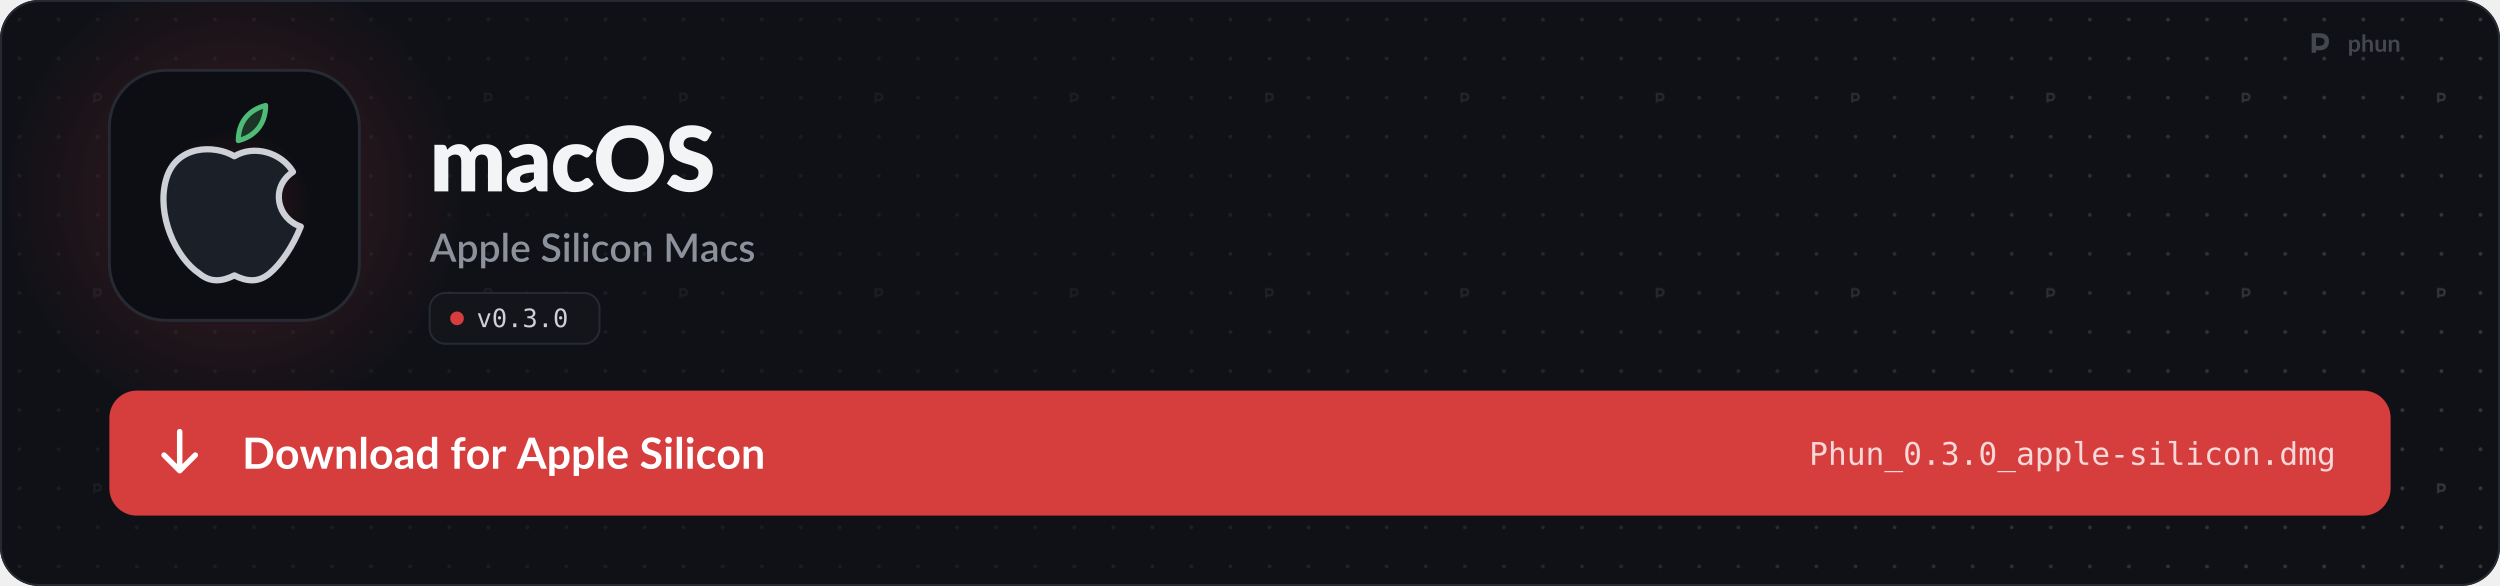
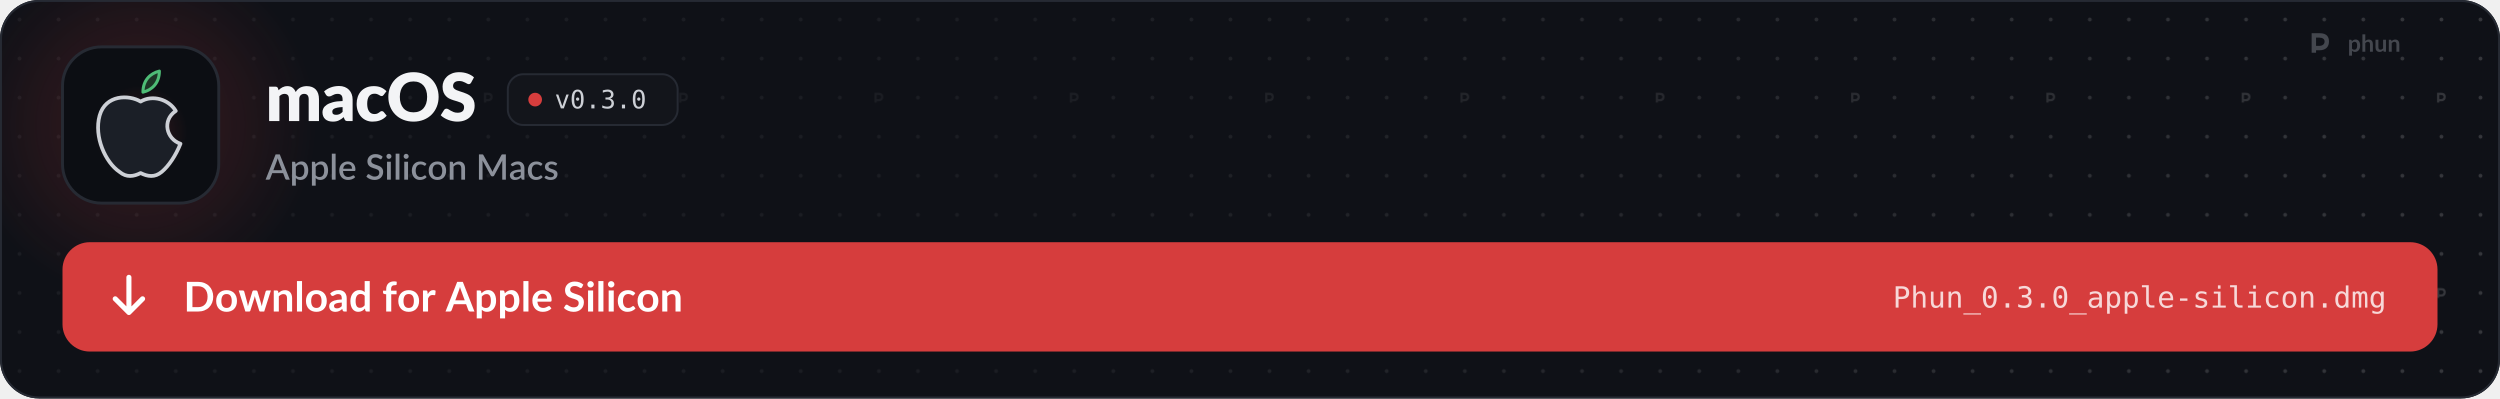
- <svg xmlns="http://www.w3.org/2000/svg" width="1280" height="300" viewBox="0 0 1280 300" role="img" aria-labelledby="t d">
+ <svg xmlns="http://www.w3.org/2000/svg" width="1280" height="204" viewBox="0 0 1280 204" role="img" aria-labelledby="t d">
  <style>
  .pulse { animation: pulse 2.6s ease-in-out infinite; }
  .pulse.b { animation-delay: .5s; }
  .pulse.c { animation-delay: 1s; }
  @keyframes pulse { 0%, 100% { opacity: 1; } 50% { opacity: .35; } }
  .flow { stroke-dasharray: 4 6; animation: flow 1.6s linear infinite; }
  @keyframes flow { to { stroke-dashoffset: -20; } }
  .blink { animation: blink 1.1s steps(1) infinite; }
  @keyframes blink { 50% { opacity: 0; } }
  .rise { animation: rise .7s cubic-bezier(.2,.7,.2,1) both; }
  @keyframes rise { from { opacity: 0; transform: translateY(8px); } }
  .spin { transform-box: fill-box; transform-origin: center; animation: spin 6s linear infinite; }
  @keyframes spin { to { transform: rotate(360deg); } }
  .bob { animation: bob 3s ease-in-out infinite; }
  @keyframes bob { 50% { transform: translateY(-4px); } }

  .sway { transform-box: view-box; transform-origin: 52px 22px; animation: sway 3.2s ease-in-out infinite; }
  @keyframes sway { 0%, 100% { transform: rotate(-6deg); } 50% { transform: rotate(8deg); } }
  .pane { animation: pane 4s ease-in-out infinite; }
  @keyframes pane { 0%, 100% { opacity: .55; } 12%, 30% { opacity: 1; } 45% { opacity: .55; } }
  .waddle { transform-box: view-box; transform-origin: 50px 96px; animation: waddle 1.6s ease-in-out infinite; }
  @keyframes waddle { 0%, 100% { transform: rotate(-5deg); } 50% { transform: rotate(5deg); } }
  .lid { transform-box: fill-box; transform-origin: center; animation: lid 4.5s infinite; }
  @keyframes lid { 0%, 92%, 100% { transform: scaleY(1); } 95% { transform: scaleY(.1); } }
  .drop { animation: drop 1.8s ease-in-out infinite; }
  @keyframes drop { 0%, 100% { transform: translateY(-2px); } 50% { transform: translateY(3px); } }

  @media (prefers-reduced-motion: reduce) { * { animation: none !important; } }
</style>
  <defs>
    <path id="k108" d="M105 0L105 -1037L297 -1037Q355 -1037 373 -985L390 -929Q416 -956 444 -978.5Q472 -1001 504.5 -1017.5Q537 -1034 574.5 -1043.5Q612 -1053 657 -1053Q751 -1053 812.5 -1004.5Q874 -956 906 -875Q932 -923 969.5 -957Q1007 -991 1050.5 -1012Q1094 -1033 1142.5 -1043Q1191 -1053 1239 -1053Q1328 -1053 1397 -1026.5Q1466 -1000 1512.5 -949.5Q1559 -899 1583 -825.5Q1607 -752 1607 -659L1607 0L1297 0L1297 -659Q1297 -820 1159 -820Q1096 -820 1054.5 -778.5Q1013 -737 1013 -659L1013 0L703 0L703 -659Q703 -748 668 -784Q633 -820 565 -820Q523 -820 485.5 -801Q448 -782 415 -750L415 0L105 0Z" />
    <path id="k45" d="M640 -422Q547 -418 487 -406Q427 -394 392 -376Q357 -358 343.5 -335Q330 -312 330 -285Q330 -232 359 -210.5Q388 -189 444 -189Q504 -189 549 -210Q594 -231 640 -278L640 -422ZM82 -893Q176 -976 290.5 -1016.5Q405 -1057 536 -1057Q630 -1057 705.5 -1026.5Q781 -996 833.5 -941.5Q886 -887 914 -812Q942 -737 942 -648L942 0L800 0Q756 0 733.5 -12Q711 -24 696 -62L674 -119Q635 -86 599 -61Q563 -36 524.5 -18.5Q486 -1 442.5 7.5Q399 16 346 16Q275 16 217 -2.5Q159 -21 118.5 -57Q78 -93 56 -146.5Q34 -200 34 -270Q34 -326 62 -383.5Q90 -441 159 -488.5Q228 -536 345 -568Q462 -600 640 -604L640 -648Q640 -739 602.5 -779.5Q565 -820 496 -820Q441 -820 406 -808Q371 -796 343.5 -781Q316 -766 290 -754Q264 -742 228 -742Q196 -742 174 -758Q152 -774 138 -796L82 -893Z" />
    <path id="k49" d="M867 -791Q853 -774 840 -764Q827 -754 803 -754Q780 -754 761.5 -765Q743 -776 720 -789.5Q697 -803 666 -814Q635 -825 589 -825Q532 -825 490.5 -804Q449 -783 422 -744Q395 -705 382 -648.5Q369 -592 369 -521Q369 -372 426.5 -292Q484 -212 585 -212Q639 -212 670.5 -225.5Q702 -239 724 -255.5Q746 -272 764.5 -286Q783 -300 811 -300Q848 -300 867 -273L957 -162Q909 -107 856 -72.5Q803 -38 747.5 -18.5Q692 1 636 8.5Q580 16 527 16Q432 16 345.5 -20Q259 -56 193.5 -124.5Q128 -193 89.5 -293Q51 -393 51 -521Q51 -633 84.5 -730.5Q118 -828 183.5 -899.5Q249 -971 345.5 -1012Q442 -1053 569 -1053Q691 -1053 783 -1014Q875 -975 949 -900L867 -791Z" />
    <path id="k27" d="M1571 -729Q1571 -571 1516.5 -435Q1462 -299 1363 -198.5Q1264 -98 1124.5 -41Q985 16 815 16Q645 16 505 -41Q365 -98 265.5 -198.5Q166 -299 111.5 -435Q57 -571 57 -729Q57 -887 111.5 -1023Q166 -1159 265.5 -1259Q365 -1359 505 -1416Q645 -1473 815 -1473Q985 -1473 1124.5 -1415.5Q1264 -1358 1363 -1258Q1462 -1158 1516.5 -1022Q1571 -886 1571 -729ZM1225 -729Q1225 -837 1197 -923.5Q1169 -1010 1116.5 -1070Q1064 -1130 988 -1162Q912 -1194 815 -1194Q717 -1194 640.5 -1162Q564 -1130 511.5 -1070Q459 -1010 431 -923.5Q403 -837 403 -729Q403 -620 431 -533.5Q459 -447 511.5 -387Q564 -327 640.5 -295.5Q717 -264 815 -264Q912 -264 988 -295.5Q1064 -327 1116.5 -387Q1169 -447 1197 -533.5Q1225 -620 1225 -729Z" />
    <path id="k34" d="M946 -1161Q931 -1137 914.5 -1125Q898 -1113 872 -1113Q849 -1113 822.5 -1127.5Q796 -1142 762.5 -1160Q729 -1178 686 -1192.5Q643 -1207 588 -1207Q493 -1207 446.5 -1166.5Q400 -1126 400 -1057Q400 -1013 428 -984Q456 -955 501.5 -934Q547 -913 605.5 -895.5Q664 -878 725 -856.5Q786 -835 844.5 -806Q903 -777 948.5 -732Q994 -687 1022 -622.5Q1050 -558 1050 -467Q1050 -366 1015 -278Q980 -190 913.5 -124.5Q847 -59 749.5 -21.5Q652 16 528 16Q460 16 389.5 2Q319 -12 253 -37.5Q187 -63 129 -98Q71 -133 28 -176L128 -334Q140 -351 159.5 -362.5Q179 -374 202 -374Q232 -374 262.5 -355Q293 -336 331.5 -313Q370 -290 420 -271Q470 -252 538 -252Q630 -252 681 -292.5Q732 -333 732 -421Q732 -472 704 -504Q676 -536 630.5 -557Q585 -578 527 -594Q469 -610 408 -629.5Q347 -649 289 -677.5Q231 -706 185.5 -752.5Q140 -799 112 -868.5Q84 -938 84 -1040Q84 -1122 117 -1200Q150 -1278 214 -1339Q278 -1400 371 -1436.5Q464 -1473 584 -1473Q651 -1473 714.5 -1462.5Q778 -1452 835 -1431.5Q892 -1411 941.5 -1382.5Q991 -1354 1030 -1318L946 -1161Z" />
+     <path id="o89" d="M100 -1120L291 -1120L616 -180L942 -1120L1133 -1120L735 0L498 0L100 -1120Z" />
+     <path id="o19" d="M483 -750Q483 -805 521.5 -845Q560 -885 614 -885Q670 -885 710 -845Q750 -805 750 -750Q750 -694 710.5 -655Q671 -616 614 -616Q558 -616 520.5 -654Q483 -692 483 -750ZM616 -1360Q475 -1360 405.5 -1208Q336 -1056 336 -745Q336 -435 405.5 -283Q475 -131 616 -131Q758 -131 827.5 -283Q897 -435 897 -745Q897 -1056 827.5 -1208Q758 -1360 616 -1360ZM616 -1520Q855 -1520 977.5 -1324Q1100 -1128 1100 -745Q1100 -363 977.5 -167Q855 29 616 29Q377 29 255 -167Q133 -363 133 -745Q133 -1128 255 -1324Q377 -1520 616 -1520Z" />
+     <path id="o17" d="M489 -305L741 -305L741 0L489 0L489 -305Z" />
+     <path id="o22" d="M776 -799Q923 -760 1001 -660.5Q1079 -561 1079 -412Q1079 -206 940.5 -88.5Q802 29 557 29Q454 29 347 10Q240 -9 137 -45L137 -246Q239 -193 338 -167Q437 -141 535 -141Q701 -141 790 -216Q879 -291 879 -432Q879 -562 790 -638.5Q701 -715 549 -715L395 -715L395 -881L549 -881Q688 -881 766 -942Q844 -1003 844 -1112Q844 -1227 771.5 -1288.5Q699 -1350 565 -1350Q476 -1350 381 -1330Q286 -1310 182 -1270L182 -1456Q303 -1488 397.5 -1504Q492 -1520 565 -1520Q783 -1520 913.5 -1410.5Q1044 -1301 1044 -1120Q1044 -997 975.5 -915Q907 -833 776 -799Z" />
    <path id="s3" d="M933 -540L735 -1066Q711 -1127 686 -1221Q675 -1174 662 -1134.5Q649 -1095 638 -1065L440 -540L933 -540ZM1376 0L1195 0Q1164 0 1145 -15.5Q1126 -31 1116 -54L996 -372L376 -372L256 -54Q248 -34 228 -17Q208 0 178 0L-3 0L568 -1440L805 -1440L1376 0Z" />
    <path id="s114" d="M346 -256Q391 -198 444.5 -174.5Q498 -151 563 -151Q689 -151 759.5 -243Q830 -335 830 -517Q830 -611 814 -677.5Q798 -744 768 -786Q738 -828 695 -847Q652 -866 598 -866Q516 -866 456.5 -830.5Q397 -795 346 -729L346 -256ZM335 -872Q399 -947 480.5 -993Q562 -1039 670 -1039Q756 -1039 826 -1004.5Q896 -970 946 -904Q996 -838 1023.5 -740.5Q1051 -643 1051 -517Q1051 -404 1020.5 -306.5Q990 -209 933 -137.5Q876 -66 795 -25.5Q714 15 612 15Q522 15 459.5 -14Q397 -43 346 -94L346 339L131 339L131 -1020L261 -1020Q305 -1020 317 -979L335 -872Z" />
    <path id="s1140" d="M350 -1480L350 0L135 0L135 -1480L350 -1480Z" />
    <path id="s59" d="M800 -625Q800 -679 784.5 -725.5Q769 -772 739 -806.5Q709 -841 664.5 -860.5Q620 -880 562 -880Q445 -880 378 -813Q311 -746 293 -625L800 -625ZM287 -493Q291 -406 314 -342.5Q337 -279 375.5 -237Q414 -195 467.5 -174.5Q521 -154 587 -154Q650 -154 696 -168.5Q742 -183 776 -200.5Q810 -218 834 -232.5Q858 -247 878 -247Q904 -247 918 -227L979 -148Q941 -103 893 -72Q845 -41 791 -21.5Q737 -2 680 6.5Q623 15 569 15Q463 15 372.5 -20.5Q282 -56 215.5 -125Q149 -194 111.5 -296Q74 -398 74 -531Q74 -637 107.5 -729Q141 -821 203.5 -889Q266 -957 355.5 -996.5Q445 -1036 558 -1036Q652 -1036 732 -1005.5Q812 -975 870 -916Q928 -857 960.5 -771.5Q993 -686 993 -577Q993 -527 982 -510Q971 -493 942 -493L287 -493Z" />
    <path id="s34" d="M924 -1194Q913 -1176 901 -1167.5Q889 -1159 871 -1159Q852 -1159 828.5 -1175Q805 -1191 770.5 -1210.5Q736 -1230 689 -1246.5Q642 -1263 577 -1263Q517 -1263 471.5 -1248Q426 -1233 395 -1206Q364 -1179 348.5 -1142.5Q333 -1106 333 -1063Q333 -1008 362 -971.5Q391 -935 438.5 -909Q486 -883 547 -863.5Q608 -844 671.5 -822Q735 -800 796 -772Q857 -744 904.5 -701Q952 -658 981 -596Q1010 -534 1010 -445Q1010 -349 977 -265Q944 -181 881.5 -118.5Q819 -56 727.5 -20Q636 16 519 16Q450 16 384.5 2.5Q319 -11 259.5 -35.5Q200 -60 148 -95Q96 -130 55 -173L123 -285Q132 -299 146 -307Q160 -315 177 -315Q200 -315 228 -293.5Q256 -272 295.5 -246.5Q335 -221 391 -199.5Q447 -178 525 -178Q652 -178 721.5 -240Q791 -302 791 -411Q791 -472 762 -510.5Q733 -549 685.5 -575Q638 -601 577 -619Q516 -637 453 -657.5Q390 -678 329 -705.5Q268 -733 220.5 -777.5Q173 -822 144 -887.5Q115 -953 115 -1051Q115 -1129 145.5 -1202Q176 -1275 234.5 -1331.5Q293 -1388 379 -1422Q465 -1456 575 -1456Q699 -1456 802.5 -1417Q906 -1378 981 -1306L924 -1194Z" />
    <path id="s98" d="M355 -1020L355 0L140 0L140 -1020L355 -1020ZM391 -1328Q391 -1299 379.5 -1273Q368 -1247 348 -1227.5Q328 -1208 301.5 -1196.5Q275 -1185 245 -1185Q216 -1185 190.5 -1196.5Q165 -1208 146 -1227.5Q127 -1247 115.5 -1273Q104 -1299 104 -1328Q104 -1358 115.5 -1384Q127 -1410 146 -1429.5Q165 -1449 190.5 -1460.5Q216 -1472 245 -1472Q275 -1472 301.5 -1460.5Q328 -1449 348 -1429.5Q368 -1410 379.5 -1384Q391 -1358 391 -1328Z" />
    <path id="s49" d="M852 -820Q842 -807 833 -800Q824 -793 807 -793Q790 -793 771.5 -805Q753 -817 727.5 -831.5Q702 -846 666 -858Q630 -870 576 -870Q506 -870 453.5 -845Q401 -820 365.5 -773.5Q330 -727 312.5 -660.5Q295 -594 295 -511Q295 -425 314 -358Q333 -291 368.5 -245Q404 -199 454.5 -175Q505 -151 568 -151Q630 -151 669 -166Q708 -181 734 -199Q760 -217 778.5 -232Q797 -247 818 -247Q844 -247 858 -227L919 -148Q882 -103 837 -72Q792 -41 742 -21.5Q692 -2 638 6.5Q584 15 529 15Q434 15 351.5 -20.5Q269 -56 207.5 -123.5Q146 -191 110.5 -288.5Q75 -386 75 -511Q75 -624 107 -720.5Q139 -817 200.5 -887Q262 -957 353 -996.5Q444 -1036 563 -1036Q674 -1036 758.5 -1000Q843 -964 909 -898L852 -820Z" />
    <path id="s111" d="M572 -1036Q685 -1036 776.5 -999Q868 -962 932.5 -894Q997 -826 1032 -729Q1067 -632 1067 -511Q1067 -390 1032 -293Q997 -196 932.5 -127.5Q868 -59 776.5 -22Q685 15 572 15Q458 15 366.5 -22Q275 -59 210 -127.5Q145 -196 110 -293Q75 -390 75 -511Q75 -632 110 -729Q145 -826 210 -894Q275 -962 366.5 -999Q458 -1036 572 -1036ZM572 -153Q710 -153 777.5 -245.5Q845 -338 845 -510Q845 -682 777.5 -775.5Q710 -869 572 -869Q432 -869 364 -775.5Q296 -682 296 -510Q296 -338 364 -245.5Q432 -153 572 -153Z" />
    <path id="s109" d="M332 -885Q365 -919 400.5 -946.5Q436 -974 476 -994Q516 -1014 561 -1025Q606 -1036 659 -1036Q743 -1036 806.5 -1008Q870 -980 913.5 -929Q957 -878 979 -806.5Q1001 -735 1001 -649L1001 0L787 0L787 -649Q787 -752 739.5 -809Q692 -866 595 -866Q523 -866 461.5 -833Q400 -800 346 -743L346 0L131 0L131 -1020L261 -1020Q305 -1020 317 -979L332 -885Z" />
    <path id="s24" d="M1703 -1440L1703 0L1497 0L1497 -987Q1497 -1011 1498.5 -1039.5Q1500 -1068 1503 -1097L1040 -242Q1013 -189 957 -189L924 -189Q867 -189 841 -242L371 -1099Q374 -1070 375.5 -1041Q377 -1012 377 -987L377 0L171 0L171 -1440L346 -1440Q377 -1440 394 -1434.5Q411 -1429 425 -1401L887 -564Q902 -535 915.5 -504.5Q929 -474 940 -442Q952 -474 965.5 -505.5Q979 -537 994 -566L1449 -1401Q1463 -1429 1480 -1434.5Q1497 -1440 1528 -1440L1703 -1440Z" />
    <path id="s45" d="M676 -446Q561 -442 482 -427.5Q403 -413 354 -390.5Q305 -368 283.5 -337Q262 -306 262 -269Q262 -233 273.5 -207.5Q285 -182 305.5 -165.5Q326 -149 353.5 -141.5Q381 -134 414 -134Q498 -134 558.5 -165.5Q619 -197 676 -257L676 -446ZM106 -878Q279 -1039 518 -1039Q606 -1039 674.5 -1010.5Q743 -982 789.5 -930Q836 -878 860.5 -806.5Q885 -735 885 -648L885 0L789 0Q758 0 742 -9.5Q726 -19 715 -48L694 -131Q655 -96 617 -68.5Q579 -41 538.5 -22Q498 -3 451.5 6.5Q405 16 349 16Q287 16 233.5 -1Q180 -18 141 -52.5Q102 -87 79.5 -138Q57 -189 57 -258Q57 -317 88.5 -373Q120 -429 192.5 -473.5Q265 -518 383.5 -547Q502 -576 676 -580L676 -648Q676 -758 629 -812Q582 -866 491 -866Q429 -866 387 -850.5Q345 -835 314 -817Q283 -799 259 -783.5Q235 -768 208 -768Q186 -768 170.5 -779.5Q155 -791 145 -808L106 -878Z" />
    <path id="s118" d="M740 -835Q732 -821 722 -815Q712 -809 697 -809Q680 -809 660 -819.5Q640 -830 613 -843Q586 -856 549.5 -866.5Q513 -877 464 -877Q424 -877 391.5 -867.5Q359 -858 336.5 -840.5Q314 -823 302 -799.5Q290 -776 290 -749Q290 -713 312 -689Q334 -665 370 -647.5Q406 -630 452 -616Q498 -602 546 -586Q594 -570 640 -549Q686 -528 722 -497.5Q758 -467 780 -423.5Q802 -380 802 -318Q802 -246 776 -185Q750 -124 700 -79Q650 -34 575.5 -9Q501 16 405 16Q352 16 302.5 6.5Q253 -3 208.5 -19.5Q164 -36 125.5 -59Q87 -82 57 -109L107 -191Q116 -206 129.5 -214.5Q143 -223 163 -223Q184 -223 204.5 -209.5Q225 -196 252.5 -180Q280 -164 319 -150.5Q358 -137 416 -137Q464 -137 499 -148.5Q534 -160 557 -180Q580 -200 591 -225.5Q602 -251 602 -280Q602 -319 580 -344Q558 -369 521.5 -387Q485 -405 438.5 -419Q392 -433 344 -449Q296 -465 249.5 -486Q203 -507 166.5 -539.5Q130 -572 108 -618.5Q86 -665 86 -732Q86 -793 110.5 -848Q135 -903 182.5 -945Q230 -987 299.5 -1011.5Q369 -1036 460 -1036Q563 -1036 647 -1003Q731 -970 788 -913L740 -835Z" />
-     <path id="o89" d="M100 -1120L291 -1120L616 -180L942 -1120L1133 -1120L735 0L498 0L100 -1120Z" />
-     <path id="o19" d="M483 -750Q483 -805 521.5 -845Q560 -885 614 -885Q670 -885 710 -845Q750 -805 750 -750Q750 -694 710.5 -655Q671 -616 614 -616Q558 -616 520.5 -654Q483 -692 483 -750ZM616 -1360Q475 -1360 405.5 -1208Q336 -1056 336 -745Q336 -435 405.5 -283Q475 -131 616 -131Q758 -131 827.5 -283Q897 -435 897 -745Q897 -1056 827.5 -1208Q758 -1360 616 -1360ZM616 -1520Q855 -1520 977.5 -1324Q1100 -1128 1100 -745Q1100 -363 977.5 -167Q855 29 616 29Q377 29 255 -167Q133 -363 133 -745Q133 -1128 255 -1324Q377 -1520 616 -1520Z" />
-     <path id="o17" d="M489 -305L741 -305L741 0L489 0L489 -305Z" />
-     <path id="o22" d="M776 -799Q923 -760 1001 -660.5Q1079 -561 1079 -412Q1079 -206 940.5 -88.5Q802 29 557 29Q454 29 347 10Q240 -9 137 -45L137 -246Q239 -193 338 -167Q437 -141 535 -141Q701 -141 790 -216Q879 -291 879 -432Q879 -562 790 -638.5Q701 -715 549 -715L395 -715L395 -881L549 -881Q688 -881 766 -942Q844 -1003 844 -1112Q844 -1227 771.5 -1288.5Q699 -1350 565 -1350Q476 -1350 381 -1330Q286 -1310 182 -1270L182 -1456Q303 -1488 397.5 -1504Q492 -1520 565 -1520Q783 -1520 913.5 -1410.5Q1044 -1301 1044 -1120Q1044 -997 975.5 -915Q907 -833 776 -799Z" />
    <path id="b9" d="M1445 -723Q1445 -564 1392 -431Q1339 -298 1243 -202Q1147 -106 1012 -53Q877 0 712 0L161 0L161 -1446L712 -1446Q877 -1446 1012 -1392.5Q1147 -1339 1243 -1243.5Q1339 -1148 1392 -1015Q1445 -882 1445 -723ZM1169 -723Q1169 -842 1137.5 -936.5Q1106 -1031 1046.5 -1096.5Q987 -1162 902.5 -1197Q818 -1232 712 -1232L431 -1232L431 -214L712 -214Q818 -214 902.5 -249Q987 -284 1046.5 -349.5Q1106 -415 1137.5 -509.5Q1169 -604 1169 -723Z" />
    <path id="b111" d="M576 -1042Q690 -1042 783.5 -1005Q877 -968 943.5 -900Q1010 -832 1046 -734Q1082 -636 1082 -515Q1082 -393 1046 -295Q1010 -197 943.5 -128Q877 -59 783.5 -22Q690 15 576 15Q461 15 367 -22Q273 -59 206.5 -128Q140 -197 103.5 -295Q67 -393 67 -515Q67 -636 103.5 -734Q140 -832 206.5 -900Q273 -968 367 -1005Q461 -1042 576 -1042ZM576 -175Q704 -175 765.5 -261Q827 -347 827 -513Q827 -679 765.5 -766Q704 -853 576 -853Q446 -853 383.5 -765.5Q321 -678 321 -513Q321 -348 383.5 -261.5Q446 -175 576 -175Z" />
    <path id="b137" d="M1587 -1026L1261 0L1063 0Q1029 0 1016 -44L832 -637Q823 -667 815.5 -696.5Q808 -726 803 -756Q797 -726 789.5 -695.5Q782 -665 773 -635L586 -44Q574 0 533 0L343 0L18 -1026L215 -1026Q242 -1026 261 -1013Q280 -1000 286 -980L433 -432Q444 -387 452.5 -344Q461 -301 467 -258Q478 -301 490.5 -344Q503 -387 517 -432L687 -982Q693 -1002 710.5 -1015Q728 -1028 753 -1028L862 -1028Q888 -1028 906.5 -1015Q925 -1002 931 -982L1096 -432Q1109 -387 1120.5 -343.5Q1132 -300 1143 -257Q1156 -342 1180 -432L1331 -980Q1338 -1000 1356 -1013Q1374 -1026 1399 -1026L1587 -1026Z" />
    <path id="b109" d="M353 -900Q384 -931 418.5 -957.5Q453 -984 491.5 -1002.5Q530 -1021 574 -1031.5Q618 -1042 670 -1042Q754 -1042 819 -1013.5Q884 -985 927.5 -933.5Q971 -882 993.5 -810.5Q1016 -739 1016 -653L1016 0L769 0L769 -653Q769 -747 726 -798.5Q683 -850 595 -850Q531 -850 475 -821Q419 -792 369 -742L369 0L122 0L122 -1026L273 -1026Q321 -1026 336 -981L353 -900Z" />
    <path id="b1140" d="M372 -1486L372 0L125 0L125 -1486L372 -1486Z" />
    <path id="b45" d="M664 -438Q557 -433 484 -419.5Q411 -406 367 -385Q323 -364 304 -336Q285 -308 285 -275Q285 -210 323.5 -182Q362 -154 424 -154Q500 -154 555.5 -181.5Q611 -209 664 -265L664 -438ZM98 -883Q275 -1045 524 -1045Q614 -1045 685 -1015.5Q756 -986 805 -933.5Q854 -881 879.5 -808Q905 -735 905 -648L905 0L793 0Q758 0 739 -10.5Q720 -21 709 -53L687 -127Q648 -92 611 -65.5Q574 -39 534 -21Q494 -3 448.5 6.5Q403 16 348 16Q283 16 228 -1.5Q173 -19 133 -54Q93 -89 71 -141Q49 -193 49 -262Q49 -301 62 -339.5Q75 -378 104.5 -413Q134 -448 181 -479Q228 -510 296.5 -533Q365 -556 456 -570.5Q547 -585 664 -588L664 -648Q664 -751 620 -800.5Q576 -850 493 -850Q433 -850 393.5 -836Q354 -822 324 -804.5Q294 -787 269.5 -773Q245 -759 215 -759Q189 -759 171 -772.5Q153 -786 142 -804L98 -883Z" />
    <path id="b55" d="M766 -764Q724 -815 674.5 -836Q625 -857 568 -857Q512 -857 467 -836Q422 -815 390 -772.5Q358 -730 341 -664.5Q324 -599 324 -510Q324 -420 338.5 -357.5Q353 -295 380 -255.5Q407 -216 446 -198.5Q485 -181 533 -181Q610 -181 664 -213Q718 -245 766 -304L766 -764ZM1013 -1486L1013 0L862 0Q813 0 800 -45L779 -144Q717 -73 636.5 -29Q556 15 449 15Q365 15 295 -20Q225 -55 174.5 -121.5Q124 -188 96.5 -286Q69 -384 69 -510Q69 -624 100 -722Q131 -820 189 -892Q247 -964 328 -1004.5Q409 -1045 510 -1045Q596 -1045 657 -1018Q718 -991 766 -945L766 -1486L1013 -1486Z" />
    <path id="b61" d="M194 0L194 -840L105 -854Q76 -860 58.5 -874.5Q41 -889 41 -916L41 -1017L194 -1017L194 -1093Q194 -1181 220.5 -1251Q247 -1321 296.5 -1370Q346 -1419 417 -1445Q488 -1471 577 -1471Q648 -1471 709 -1452L704 -1328Q703 -1314 696 -1305.5Q689 -1297 677.5 -1292.5Q666 -1288 651 -1286.5Q636 -1285 619 -1285Q575 -1285 540.5 -1275.5Q506 -1266 482 -1242.5Q458 -1219 445.5 -1180.5Q433 -1142 433 -1085L433 -1017L700 -1017L700 -841L441 -841L441 0L194 0Z" />
    <path id="b117" d="M355 -848Q403 -940 469 -992.5Q535 -1045 625 -1045Q696 -1045 739 -1014L723 -829Q718 -811 708.5 -803.5Q699 -796 683 -796Q668 -796 638.5 -801Q609 -806 581 -806Q540 -806 508 -794Q476 -782 450.5 -759.5Q425 -737 405.5 -705Q386 -673 369 -632L369 0L122 0L122 -1026L267 -1026Q305 -1026 320 -1012.5Q335 -999 340 -964L355 -848Z" />
    <path id="b3" d="M925 -546L749 -1027Q736 -1059 722 -1103Q708 -1147 694 -1198Q681 -1147 667 -1102.5Q653 -1058 640 -1025L465 -546L925 -546ZM1400 0L1192 0Q1157 0 1135 -17.5Q1113 -35 1102 -61L994 -356L395 -356L287 -61Q279 -38 256 -19Q233 0 199 0L-11 0L558 -1446L832 -1446L1400 0Z" />
    <path id="b114" d="M369 -266Q411 -215 460.5 -194Q510 -173 568 -173Q624 -173 669 -194Q714 -215 745.5 -258Q777 -301 794 -366.5Q811 -432 811 -521Q811 -611 796.5 -673.5Q782 -736 755 -775Q728 -814 689.5 -832Q651 -850 602 -850Q525 -850 471 -817.5Q417 -785 369 -726L369 -266ZM356 -886Q419 -957 499 -1001Q579 -1045 687 -1045Q771 -1045 840.5 -1010Q910 -975 960.5 -908.5Q1011 -842 1038.5 -744.5Q1066 -647 1066 -521Q1066 -406 1035 -308Q1004 -210 946.5 -138Q889 -66 807.5 -25.5Q726 15 625 15Q539 15 478 -11.5Q417 -38 369 -85L369 335L122 335L122 -1026L273 -1026Q321 -1026 336 -981L356 -886Z" />
    <path id="b59" d="M783 -631Q783 -679 769.5 -721.5Q756 -764 729 -796Q702 -828 660.5 -846.5Q619 -865 564 -865Q457 -865 395.5 -804Q334 -743 317 -631L783 -631ZM312 -482Q318 -403 340 -345.5Q362 -288 398 -250.5Q434 -213 483.5 -194.5Q533 -176 593 -176Q653 -176 696.5 -190Q740 -204 772.5 -221Q805 -238 829.5 -252Q854 -266 877 -266Q908 -266 923 -243L994 -153Q953 -105 902 -72.5Q851 -40 795.5 -20.5Q740 -1 682.5 7Q625 15 571 15Q464 15 372 -20.5Q280 -56 212 -125.5Q144 -195 105 -297.5Q66 -400 66 -535Q66 -640 100 -732.5Q134 -825 197.5 -893.5Q261 -962 352.5 -1002Q444 -1042 559 -1042Q656 -1042 738 -1011Q820 -980 879 -920.5Q938 -861 971.5 -774.5Q1005 -688 1005 -577Q1005 -521 993 -501.5Q981 -482 947 -482L312 -482Z" />
    <path id="b34" d="M931 -1183Q919 -1162 905.5 -1152.5Q892 -1143 872 -1143Q851 -1143 826.5 -1158.5Q802 -1174 768 -1193Q734 -1212 688.5 -1227.5Q643 -1243 581 -1243Q525 -1243 483 -1229.5Q441 -1216 412.5 -1192Q384 -1168 370 -1134.5Q356 -1101 356 -1061Q356 -1010 384.5 -976Q413 -942 460 -918Q507 -894 567 -875Q627 -856 690 -834.5Q753 -813 813 -784.5Q873 -756 920 -712.5Q967 -669 995.5 -606Q1024 -543 1024 -453Q1024 -355 990.5 -269.5Q957 -184 892.5 -120.5Q828 -57 735 -20.5Q642 16 522 16Q453 16 386 2.5Q319 -11 257.5 -36Q196 -61 142 -96Q88 -131 46 -174L125 -303Q135 -317 151 -326.5Q167 -336 185 -336Q210 -336 239 -315.5Q268 -295 308 -270Q348 -245 401.5 -224.5Q455 -204 530 -204Q645 -204 708 -258.5Q771 -313 771 -415Q771 -472 742.5 -508Q714 -544 667 -568.5Q620 -593 560 -610Q500 -627 438 -647Q376 -667 316 -695Q256 -723 209 -768Q162 -813 133.5 -880.5Q105 -948 105 -1047Q105 -1126 136.5 -1201Q168 -1276 228 -1334Q288 -1392 376 -1427Q464 -1462 578 -1462Q706 -1462 814 -1422Q922 -1382 998 -1310L931 -1183Z" />
    <path id="b98" d="M378 -1026L378 0L130 0L130 -1026L378 -1026ZM412 -1325Q412 -1293 399 -1265Q386 -1237 364.5 -1216Q343 -1195 314 -1182.5Q285 -1170 252 -1170Q220 -1170 191.5 -1182.5Q163 -1195 142 -1216Q121 -1237 108.5 -1265Q96 -1293 96 -1325Q96 -1358 108.5 -1387Q121 -1416 142 -1437Q163 -1458 191.5 -1470.5Q220 -1483 252 -1483Q285 -1483 314 -1470.5Q343 -1458 364.5 -1437Q386 -1416 399 -1387Q412 -1358 412 -1325Z" />
    <path id="b49" d="M857 -809Q846 -795 835.5 -787Q825 -779 805 -779Q786 -779 768 -790.5Q750 -802 725 -816.5Q700 -831 665.5 -842.5Q631 -854 580 -854Q515 -854 466 -830.5Q417 -807 384.5 -763Q352 -719 336 -656.5Q320 -594 320 -515Q320 -433 337.5 -369Q355 -305 388 -261.5Q421 -218 468 -195.5Q515 -173 574 -173Q633 -173 669.5 -187.5Q706 -202 731 -219.5Q756 -237 774.5 -251.5Q793 -266 816 -266Q846 -266 861 -243L932 -153Q891 -105 843 -72.5Q795 -40 743.5 -20.5Q692 -1 637.5 7Q583 15 529 15Q434 15 350 -20.5Q266 -56 203 -124Q140 -192 103.5 -290.5Q67 -389 67 -515Q67 -628 99.5 -724.5Q132 -821 195 -891.5Q258 -962 351 -1002Q444 -1042 565 -1042Q680 -1042 766.5 -1005Q853 -968 922 -899L857 -809Z" />
    <path id="o51" d="M399 -1327L399 -766L633 -766Q773 -766 851.5 -840Q930 -914 930 -1047Q930 -1180 852 -1253.5Q774 -1327 633 -1327L399 -1327ZM197 -1493L633 -1493Q883 -1493 1012 -1379.5Q1141 -1266 1141 -1047Q1141 -826 1012.5 -713Q884 -600 633 -600L399 -600L399 0L197 0L197 -1493Z" />
    <path id="o75" d="M1051 -694L1051 0L866 0L866 -694Q866 -845 813 -916Q760 -987 647 -987Q518 -987 448.5 -895.5Q379 -804 379 -633L379 0L195 0L195 -1556L379 -1556L379 -952Q428 -1048 512 -1097.5Q596 -1147 711 -1147Q882 -1147 966.5 -1034.5Q1051 -922 1051 -694Z" />
    <path id="o88" d="M195 -424L195 -1118L379 -1118L379 -424Q379 -273 432.5 -202Q486 -131 598 -131Q728 -131 797 -222.5Q866 -314 866 -485L866 -1118L1051 -1118L1051 0L866 0L866 -168Q817 -71 732.5 -21Q648 29 535 29Q363 29 279 -83.5Q195 -196 195 -424Z" />
    <path id="o81" d="M1051 -694L1051 0L866 0L866 -694Q866 -845 813 -916Q760 -987 647 -987Q518 -987 448.5 -895.5Q379 -804 379 -633L379 0L195 0L195 -1120L379 -1120L379 -952Q428 -1048 512 -1097.5Q596 -1147 711 -1147Q882 -1147 966.5 -1034.5Q1051 -922 1051 -694Z" />
    <path id="o66" d="M1233 403L1233 483L0 483L0 403L1233 403Z" />
    <path id="o68" d="M702 -563L641 -563Q480 -563 398.5 -506.5Q317 -450 317 -338Q317 -237 378 -181Q439 -125 547 -125Q699 -125 786 -230.5Q873 -336 874 -522L874 -563L702 -563ZM1059 -639L1059 0L874 0L874 -166Q815 -66 725.5 -18.5Q636 29 508 29Q337 29 235 -67.5Q133 -164 133 -326Q133 -513 258.5 -610Q384 -707 627 -707L874 -707L874 -736Q873 -870 806 -930.5Q739 -991 592 -991Q498 -991 402 -964Q306 -937 215 -885L215 -1069Q317 -1108 410.5 -1127.5Q504 -1147 592 -1147Q731 -1147 829.5 -1106Q928 -1065 989 -983Q1027 -933 1043 -859.5Q1059 -786 1059 -639Z" />
    <path id="o83" d="M375 -141L375 426L190 426L190 -1120L375 -1120L375 -977Q421 -1060 497.5 -1103.5Q574 -1147 674 -1147Q877 -1147 992.5 -990Q1108 -833 1108 -555Q1108 -282 992 -126.5Q876 29 674 29Q572 29 495.5 -14.5Q419 -58 375 -141ZM915 -559Q915 -773 847.5 -882Q780 -991 647 -991Q513 -991 444 -881.5Q375 -772 375 -559Q375 -347 444 -237Q513 -127 647 -127Q780 -127 847.5 -236Q915 -345 915 -559Z" />
    <path id="o79" d="M639 -406Q639 -282 684.5 -219Q730 -156 819 -156L1034 -156L1034 0L801 0Q636 0 545.5 -106Q455 -212 455 -406L455 -1423L160 -1423L160 -1567L639 -1567L639 -406Z" />
    <path id="o72" d="M1112 -606L1112 -516L315 -516L315 -510Q315 -327 410.5 -227Q506 -127 680 -127Q768 -127 864 -155Q960 -183 1069 -240L1069 -57Q964 -14 866.5 7.5Q769 29 678 29Q417 29 270 -127.5Q123 -284 123 -559Q123 -827 267 -987Q411 -1147 651 -1147Q865 -1147 988.5 -1002Q1112 -857 1112 -606ZM928 -660Q924 -822 851.5 -906.5Q779 -991 643 -991Q510 -991 424 -903Q338 -815 322 -659L928 -660Z" />
    <path id="o16" d="M356 -643L877 -643L877 -479L356 -479L356 -643Z" />
    <path id="o86" d="M973 -1081L973 -901Q894 -947 814 -970Q734 -993 651 -993Q526 -993 464.5 -952.5Q403 -912 403 -829Q403 -754 449 -717Q495 -680 678 -645L752 -631Q889 -605 959.5 -527Q1030 -449 1030 -324Q1030 -158 912 -64.5Q794 29 584 29Q501 29 410 11.5Q319 -6 213 -41L213 -231Q316 -178 410 -151.5Q504 -125 588 -125Q710 -125 777 -174.5Q844 -224 844 -313Q844 -441 599 -490L591 -492L522 -506Q363 -537 290 -610.5Q217 -684 217 -811Q217 -972 326 -1059.5Q435 -1147 637 -1147Q727 -1147 810 -1130.5Q893 -1114 973 -1081Z" />
    <path id="o76" d="M256 -1120L727 -1120L727 -143L1092 -143L1092 0L178 0L178 -143L543 -143L543 -977L256 -977L256 -1120ZM543 -1556L727 -1556L727 -1323L543 -1323L543 -1556Z" />
    <path id="o70" d="M1061 -57Q987 -14 908.5 7.5Q830 29 748 29Q488 29 341.5 -127Q195 -283 195 -559Q195 -835 341.5 -991Q488 -1147 748 -1147Q829 -1147 906 -1126Q983 -1105 1061 -1061L1061 -868Q988 -933 914.5 -962Q841 -991 748 -991Q575 -991 482 -879Q389 -767 389 -559Q389 -352 482.5 -239.5Q576 -127 748 -127Q844 -127 920 -156.5Q996 -186 1061 -248L1061 -57Z" />
    <path id="o82" d="M616 -991Q476 -991 404 -882Q332 -773 332 -559Q332 -346 404 -236.5Q476 -127 616 -127Q757 -127 829 -236.5Q901 -346 901 -559Q901 -773 829 -882Q757 -991 616 -991ZM616 -1147Q849 -1147 972.5 -996Q1096 -845 1096 -559Q1096 -272 973 -121.5Q850 29 616 29Q383 29 260 -121.5Q137 -272 137 -559Q137 -845 260 -996Q383 -1147 616 -1147Z" />
    <path id="o71" d="M858 -977L858 -1556L1042 -1556L1042 0L858 0L858 -141Q812 -58 735.5 -14.5Q659 29 559 29Q356 29 239.5 -128.5Q123 -286 123 -563Q123 -836 240 -991.5Q357 -1147 559 -1147Q660 -1147 737 -1103.5Q814 -1060 858 -977ZM317 -559Q317 -345 385 -236Q453 -127 586 -127Q719 -127 788.5 -237Q858 -347 858 -559Q858 -772 788.5 -881.5Q719 -991 586 -991Q453 -991 385 -882Q317 -773 317 -559Z" />
    <path id="o80" d="M676 -1006Q710 -1078 762.5 -1112.5Q815 -1147 889 -1147Q1024 -1147 1079.5 -1042.5Q1135 -938 1135 -649L1135 0L967 0L967 -641Q967 -878 940.5 -935.5Q914 -993 844 -993Q764 -993 734.5 -931.5Q705 -870 705 -641L705 0L537 0L537 -641Q537 -881 508.5 -937Q480 -993 406 -993Q333 -993 304.5 -931.5Q276 -870 276 -641L276 0L109 0L109 -1120L276 -1120L276 -1024Q309 -1084 358.5 -1115.5Q408 -1147 471 -1147Q547 -1147 597.5 -1112Q648 -1077 676 -1006Z" />
    <path id="o74" d="M858 -569Q858 -776 790.5 -883.5Q723 -991 594 -991Q459 -991 388 -883.5Q317 -776 317 -569Q317 -362 388.5 -253.5Q460 -145 596 -145Q723 -145 790.5 -254Q858 -363 858 -569ZM1042 -72Q1042 180 923 310Q804 440 573 440Q497 440 414 426Q331 412 248 385L248 203Q346 249 426 271Q506 293 573 293Q722 293 790 212Q858 131 858 -45L858 -53L858 -178Q814 -84 738 -38Q662 8 553 8Q357 8 240 -149Q123 -306 123 -569Q123 -833 240 -990Q357 -1147 553 -1147Q661 -1147 736 -1104Q811 -1061 858 -971L858 -1116L1042 -1116L1042 -72Z" />
    <path id="b95" d="M369 -916Q429 -972 501 -1007Q573 -1042 670 -1042Q754 -1042 819 -1013.5Q884 -985 927.5 -933.5Q971 -882 993.5 -810.5Q1016 -739 1016 -653L1016 0L769 0L769 -653Q769 -747 726 -798.5Q683 -850 595 -850Q531 -850 475 -821Q419 -792 369 -742L369 0L122 0L122 -1486L369 -1486L369 -916Z" />
    <path id="b134" d="M1006 -1026L1006 0L855 0Q806 0 793 -45L776 -127Q713 -63 637 -23.5Q561 16 458 16Q374 16 309.5 -12.5Q245 -41 201 -93Q157 -145 134.5 -216.5Q112 -288 112 -374L112 -1026L359 -1026L359 -374Q359 -280 402.5 -228.5Q446 -177 533 -177Q597 -177 653 -205.5Q709 -234 759 -284L759 -1026L1006 -1026Z" />
    <clipPath id="card">
-       <rect width="1280" height="300" rx="20" />
+       <rect width="1280" height="204" rx="20" />
    </clipPath>
    <pattern id="dots" width="100" height="100" patternUnits="userSpaceOnUse">
      <circle cx="10" cy="10" r="1" fill="#fff" />
      <circle cx="30" cy="10" r="1" fill="#fff" />
      <circle cx="50" cy="10" r="1" fill="#fff" />
      <circle cx="70" cy="10" r="1" fill="#fff" />
      <circle cx="90" cy="10" r="1" fill="#fff" />
      <circle cx="10" cy="30" r="1" fill="#fff" />
      <circle cx="30" cy="30" r="1" fill="#fff" />
      <circle cx="50" cy="30" r="1" fill="#fff" />
      <circle cx="70" cy="30" r="1" fill="#fff" />
      <circle cx="90" cy="30" r="1" fill="#fff" />
      <circle cx="10" cy="50" r="1" fill="#fff" />
      <circle cx="30" cy="50" r="1" fill="#fff" />
      <circle cx="70" cy="50" r="1" fill="#fff" />
      <circle cx="90" cy="50" r="1" fill="#fff" />
      <circle cx="10" cy="70" r="1" fill="#fff" />
      <circle cx="30" cy="70" r="1" fill="#fff" />
      <circle cx="50" cy="70" r="1" fill="#fff" />
      <circle cx="70" cy="70" r="1" fill="#fff" />
      <circle cx="90" cy="70" r="1" fill="#fff" />
      <circle cx="10" cy="90" r="1" fill="#fff" />
      <circle cx="30" cy="90" r="1" fill="#fff" />
      <circle cx="50" cy="90" r="1" fill="#fff" />
      <circle cx="70" cy="90" r="1" fill="#fff" />
      <circle cx="90" cy="90" r="1" fill="#fff" />
      <path d="M78 48H144C204 48 220 80 220 116C220 156 198 188 140 188H114V208H78ZM114 84V152H138C170 152 184 136 184 116C184 96 168 84 138 84Z" transform="translate(46 46) scale(0.03125) translate(-21 0)" fill="#fff" fill-rule="evenodd" />
    </pattern>
    <linearGradient id="fade" x1="0" x2="1" y1="0" y2="0">
      <stop offset="0.4" stop-color="#fff" stop-opacity=".05" />
      <stop offset="1" stop-color="#fff" stop-opacity=".16" />
    </linearGradient>
    <mask id="dotmask">
-       <rect width="1280" height="300" fill="url(#fade)" />
+       <rect width="1280" height="204" fill="url(#fade)" />
    </mask>
    <radialGradient id="glow">
      <stop offset="0" stop-color="#d63d3d" stop-opacity=".22" />
      <stop offset="1" stop-color="#d63d3d" stop-opacity="0" />
    </radialGradient>
  </defs>
  <g clip-path="url(#card)">
-     <rect width="1280" height="300" fill="#0f1117" />
-     <rect width="1280" height="300" fill="url(#dots)" mask="url(#dotmask)" />
-     <circle cx="120" cy="100" r="120" fill="url(#glow)" />
-     <rect x="56" y="36" width="128" height="128" rx="29" fill="#0c0e13" stroke="#262a33" stroke-width="1.5" />
-     <g transform="translate(70 50)">
+     <rect width="1280" height="204" fill="#0f1117" />
+     <rect width="1280" height="204" fill="url(#dots)" mask="url(#dotmask)" />
+     <circle cx="72.0" cy="64.0" r="90" fill="url(#glow)" />
+     <rect x="32" y="24" width="80" height="80" rx="20" fill="#0c0e13" stroke="#262a33" stroke-width="1.5" />
+     <g transform="translate(42 34) scale(.6)">
      <circle cx="50" cy="56" r="40" fill="url(#glow)" class="pulse" />
      <path d="M50 30C40 24 20 24 15 42C10 60 20 82 32 90C38 95 44 94 50 91C56 94 62 95 68 90C74 85 80 76 84 66C72 62 68 46 80 38C74 28 60 24 50 30Z" fill="#1b1f27" stroke="#cdd0d6" stroke-width="3.2" stroke-linecap="round" stroke-linejoin="round" />
      <g class="sway">
        <path d="M52 22C52 12 58 6 66 4C66 14 60 20 52 22Z" fill="#1d3526" stroke="#4ebc76" stroke-width="2.6" stroke-linecap="round" stroke-linejoin="round" />
      </g>
    </g>
-     <g fill="#f3f4f6" transform="translate(220 98) scale(0.023)">
+     <g fill="#f3f4f6" transform="translate(136 62) scale(0.017)">
      <use href="#k108" x="0" />
-       <use href="#k45" x="1680" />
-       <use href="#k49" x="2694" />
-       <use href="#k27" x="3645" />
-       <use href="#k34" x="5252" />
-     </g>
-     <g fill="#8c919b" transform="translate(220 134) scale(0.01)">
+       <use href="#k45" x="1678" />
+       <use href="#k49" x="2690" />
+       <use href="#k27" x="3639" />
+       <use href="#k34" x="5245" />
+     </g>
+     <rect x="259.999" y="38" width="86.96" height="26" rx="8" fill="#13151b" stroke="#262a33" stroke-width="1" />
+     <circle cx="273.999" cy="51" r="3.5" fill="#d63d3d" class="pulse" />
+     <g fill="#cdd0d6" transform="translate(283.999 55.5) scale(0.00635)">
+       <use href="#o89" x="0" />
+       <use href="#o19" x="1233" />
+       <use href="#o17" x="2466" />
+       <use href="#o22" x="3699" />
+       <use href="#o17" x="4932" />
+       <use href="#o19" x="6165" />
+     </g>
+     <g fill="#8c919b" transform="translate(136 92) scale(0.009)">
      <use href="#s3" x="0" />
      <use href="#s114" x="1373" />
      <use href="#s114" x="2502" />
      <use href="#s1140" x="3631" />
      <use href="#s59" x="4116" />
      <use href="#s34" x="5676" />
      <use href="#s98" x="6767" />
      <use href="#s1140" x="7262" />
      <use href="#s98" x="7747" />
      <use href="#s49" x="8242" />
      <use href="#s111" x="9202" />
      <use href="#s109" x="10344" />
      <use href="#s24" x="11964" />
      <use href="#s45" x="13838" />
      <use href="#s49" x="14843" />
      <use href="#s118" x="15803" />
    </g>
-     <rect x="220" y="150" width="86.96" height="26" rx="8" fill="#13151b" stroke="#262a33" stroke-width="1" />
-     <circle cx="234" cy="163" r="3.5" fill="#d63d3d" class="pulse" />
-     <g fill="#cdd0d6" transform="translate(244 167.5) scale(0.00635)">
-       <use href="#o89" x="0" />
-       <use href="#o19" x="1233" />
-       <use href="#o17" x="2466" />
-       <use href="#o22" x="3699" />
-       <use href="#o17" x="4932" />
-       <use href="#o19" x="6165" />
-     </g>
-     <rect x="56" y="200" width="1168" height="64" rx="14" fill="#d63d3d" />
+     <rect x="32" y="124" width="1216" height="56" rx="14" fill="#d63d3d" />
    <g class="drop">
-       <path d="M92 221.0v20m-8-8 8 8 8-8" fill="none" stroke="#fff" stroke-width="2.8" stroke-linecap="round" stroke-linejoin="round" />
-     </g>
-     <g fill="#fff" transform="translate(124 240) scale(0.011)">
+       <path d="M66 142.0v18m-7-7 7 7 7-7" fill="none" stroke="#fff" stroke-width="2.6" stroke-linecap="round" stroke-linejoin="round" />
+     </g>
+     <g fill="#fff" transform="translate(94 159.5) scale(0.0105)">
      <use href="#b9" x="0" />
      <use href="#b111" x="1521" />
      <use href="#b137" x="2670" />
      <use href="#b109" x="4275" />
      <use href="#b1140" x="5403" />
      <use href="#b111" x="5900" />
      <use href="#b45" x="7049" />
      <use href="#b55" x="8064" />
      <use href="#b61" x="9685" />
      <use href="#b111" x="10402" />
      <use href="#b117" x="11551" />
      <use href="#b3" x="12783" />
      <use href="#b114" x="14172" />
      <use href="#b114" x="15308" />
      <use href="#b1140" x="16444" />
      <use href="#b59" x="16941" />
      <use href="#b34" x="18495" />
      <use href="#b98" x="19592" />
      <use href="#b1140" x="20100" />
      <use href="#b98" x="20597" />
      <use href="#b49" x="21105" />
      <use href="#b111" x="22069" />
      <use href="#b109" x="23218" />
    </g>
    <g opacity=".8">
-       <g fill="#fff" transform="translate(926.281 238) scale(0.00781)">
+       <g fill="#fff" transform="translate(969.139 157.5) scale(0.00732)">
        <use href="#o51" x="0" />
        <use href="#o75" x="1233" />
        <use href="#o88" x="2466" />
        <use href="#o81" x="3699" />
        <use href="#o66" x="4932" />
        <use href="#o19" x="6165" />
        <use href="#o17" x="7398" />
        <use href="#o22" x="8631" />
        <use href="#o17" x="9864" />
        <use href="#o19" x="11097" />
        <use href="#o66" x="12330" />
        <use href="#o68" x="13563" />
        <use href="#o83" x="14796" />
        <use href="#o83" x="16029" />
        <use href="#o79" x="17262" />
        <use href="#o72" x="18495" />
        <use href="#o16" x="19728" />
        <use href="#o86" x="20961" />
        <use href="#o76" x="22194" />
        <use href="#o79" x="23427" />
        <use href="#o76" x="24660" />
        <use href="#o70" x="25893" />
        <use href="#o82" x="27126" />
        <use href="#o81" x="28359" />
        <use href="#o17" x="29592" />
        <use href="#o71" x="30825" />
        <use href="#o80" x="32058" />
        <use href="#o74" x="33291" />
      </g>
    </g>
    <g opacity=".42">
      <path d="M78 48H144C204 48 220 80 220 116C220 156 198 188 140 188H114V208H78ZM114 84V152H138C170 152 184 136 184 116C184 96 168 84 138 84Z" transform="translate(1180 14) scale(0.0625) translate(-21 0)" fill="#8c919b" fill-rule="evenodd" />
      <g fill="#8c919b" transform="translate(1202 26.5) scale(0.006)">
        <use href="#b114" x="0" />
        <use href="#b95" x="1136" />
        <use href="#b134" x="2264" />
        <use href="#b109" x="3392" />
      </g>
    </g>
  </g>
-   <rect x=".5" y=".5" width="1279" height="299" rx="19.5" fill="none" stroke="#262a33" />
+   <rect x=".5" y=".5" width="1279" height="203" rx="19.5" fill="none" stroke="#262a33" />
</svg>
